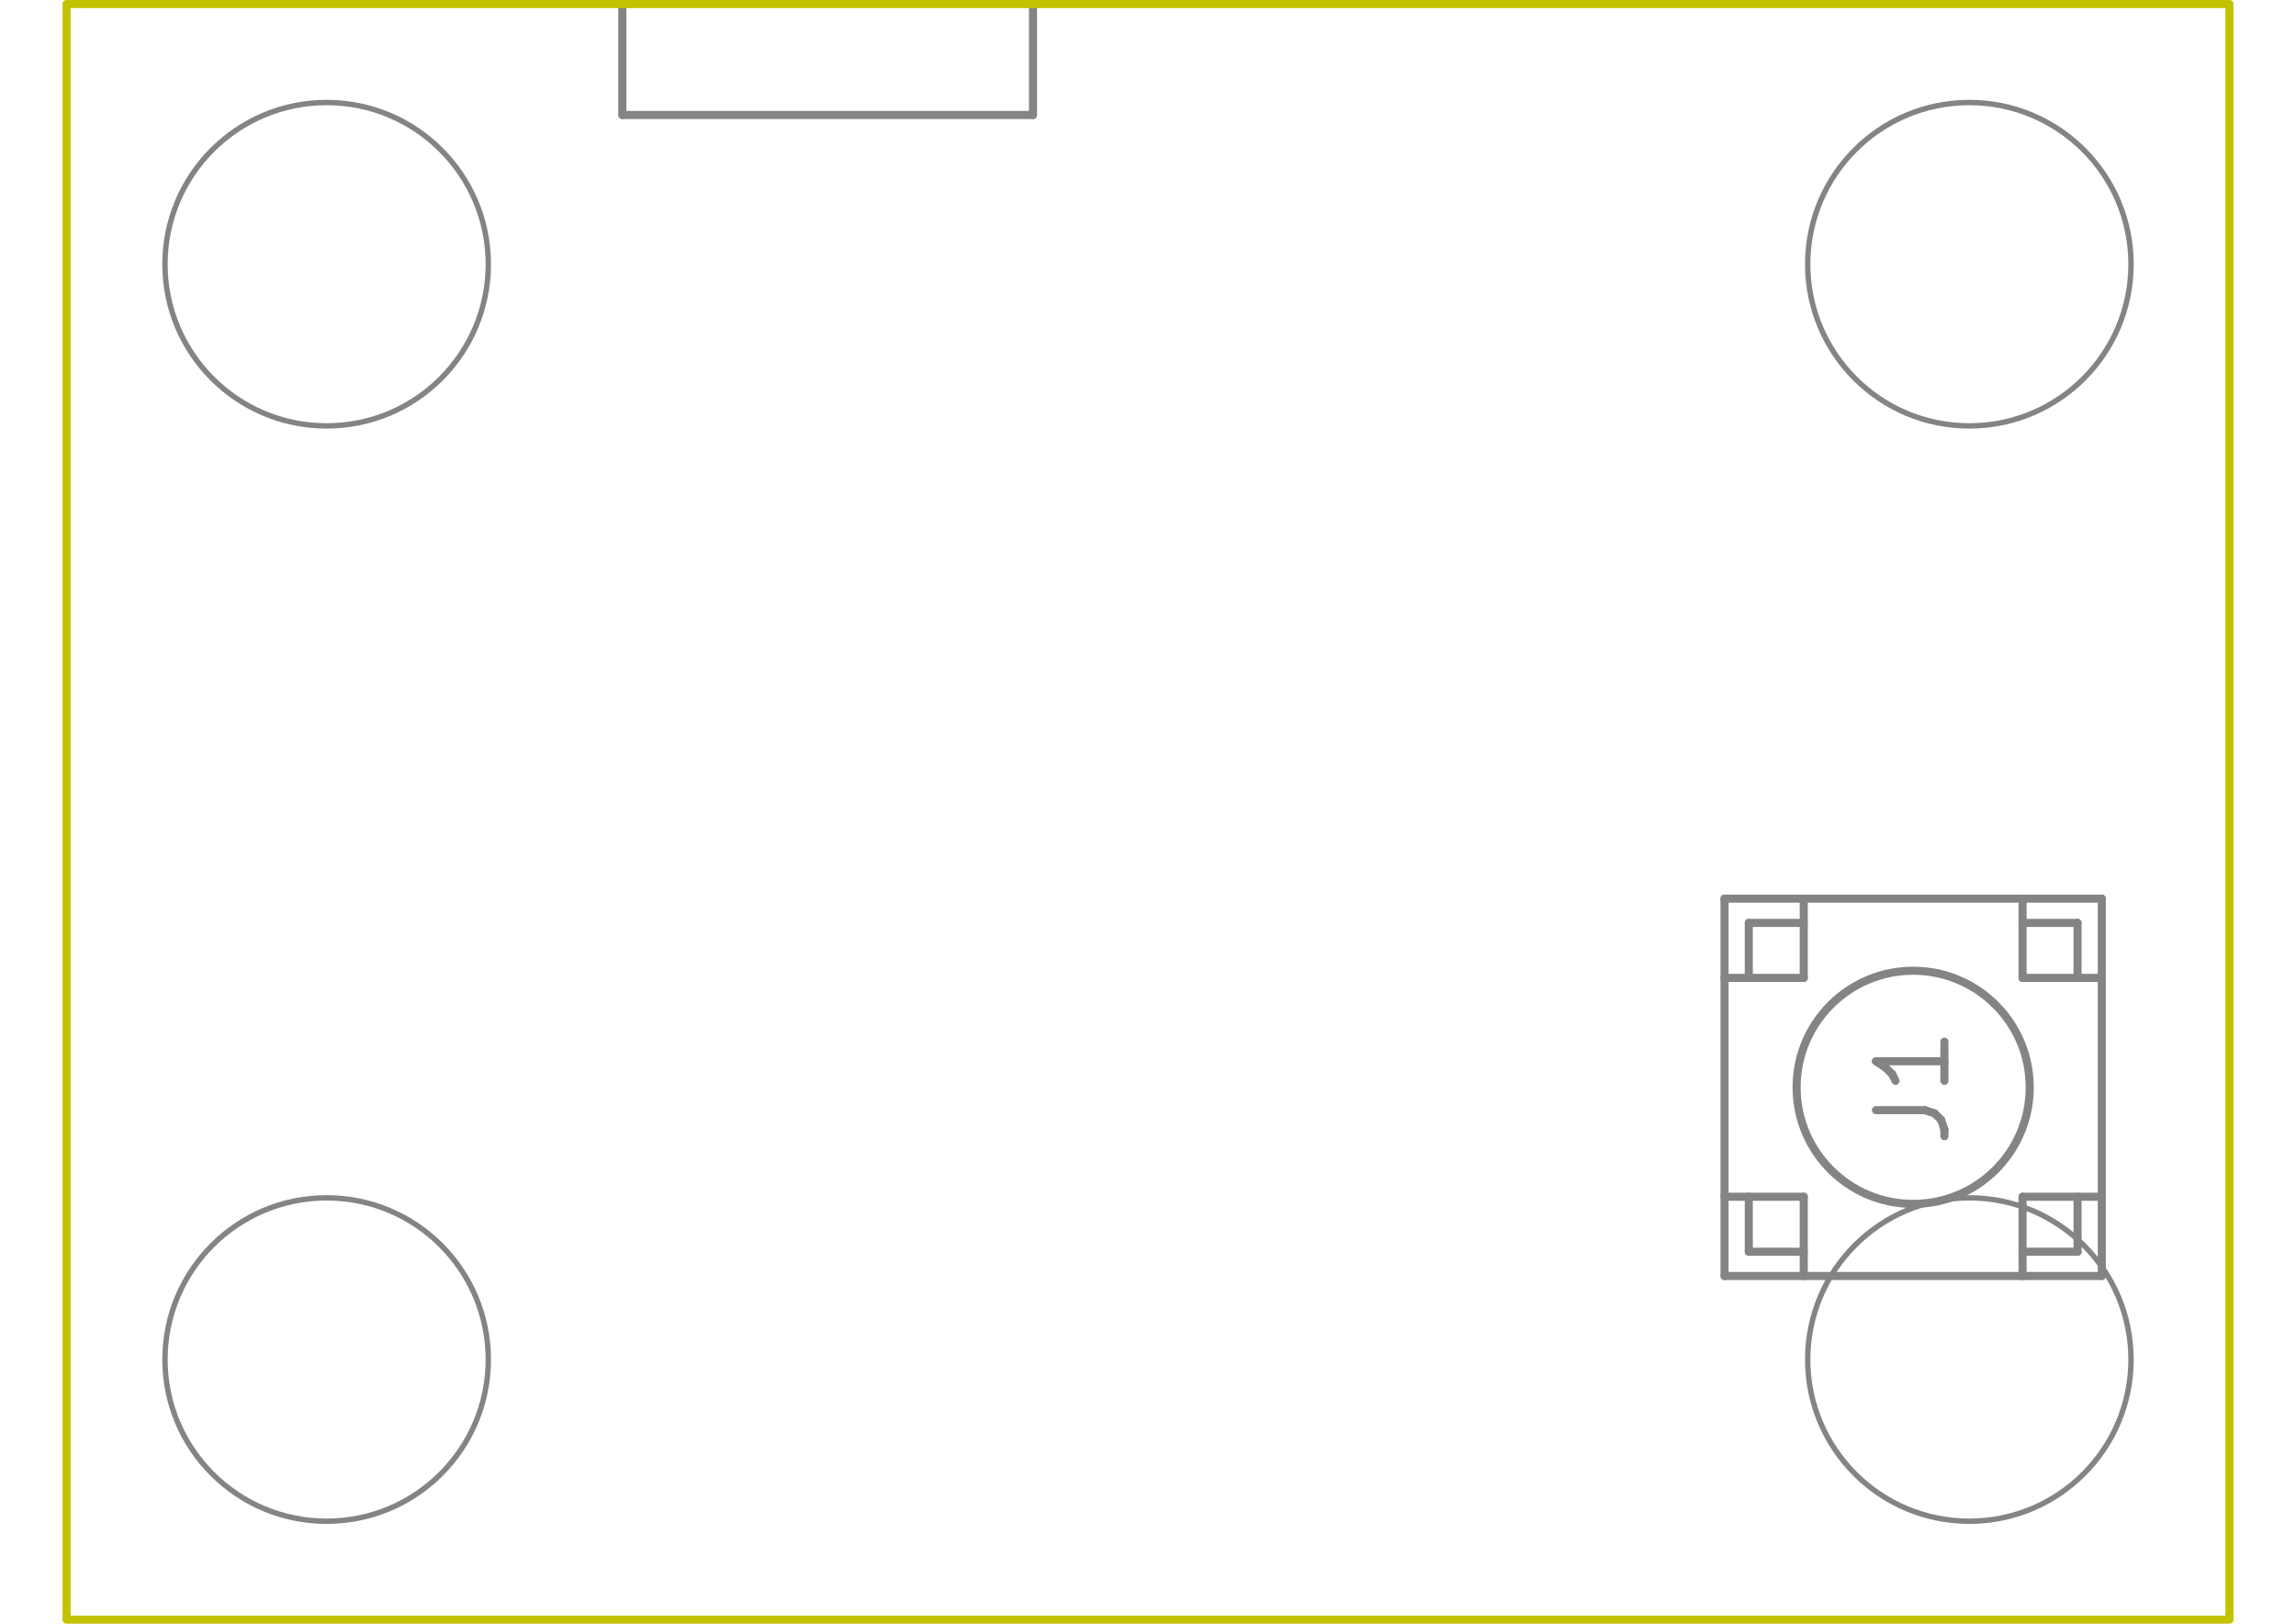
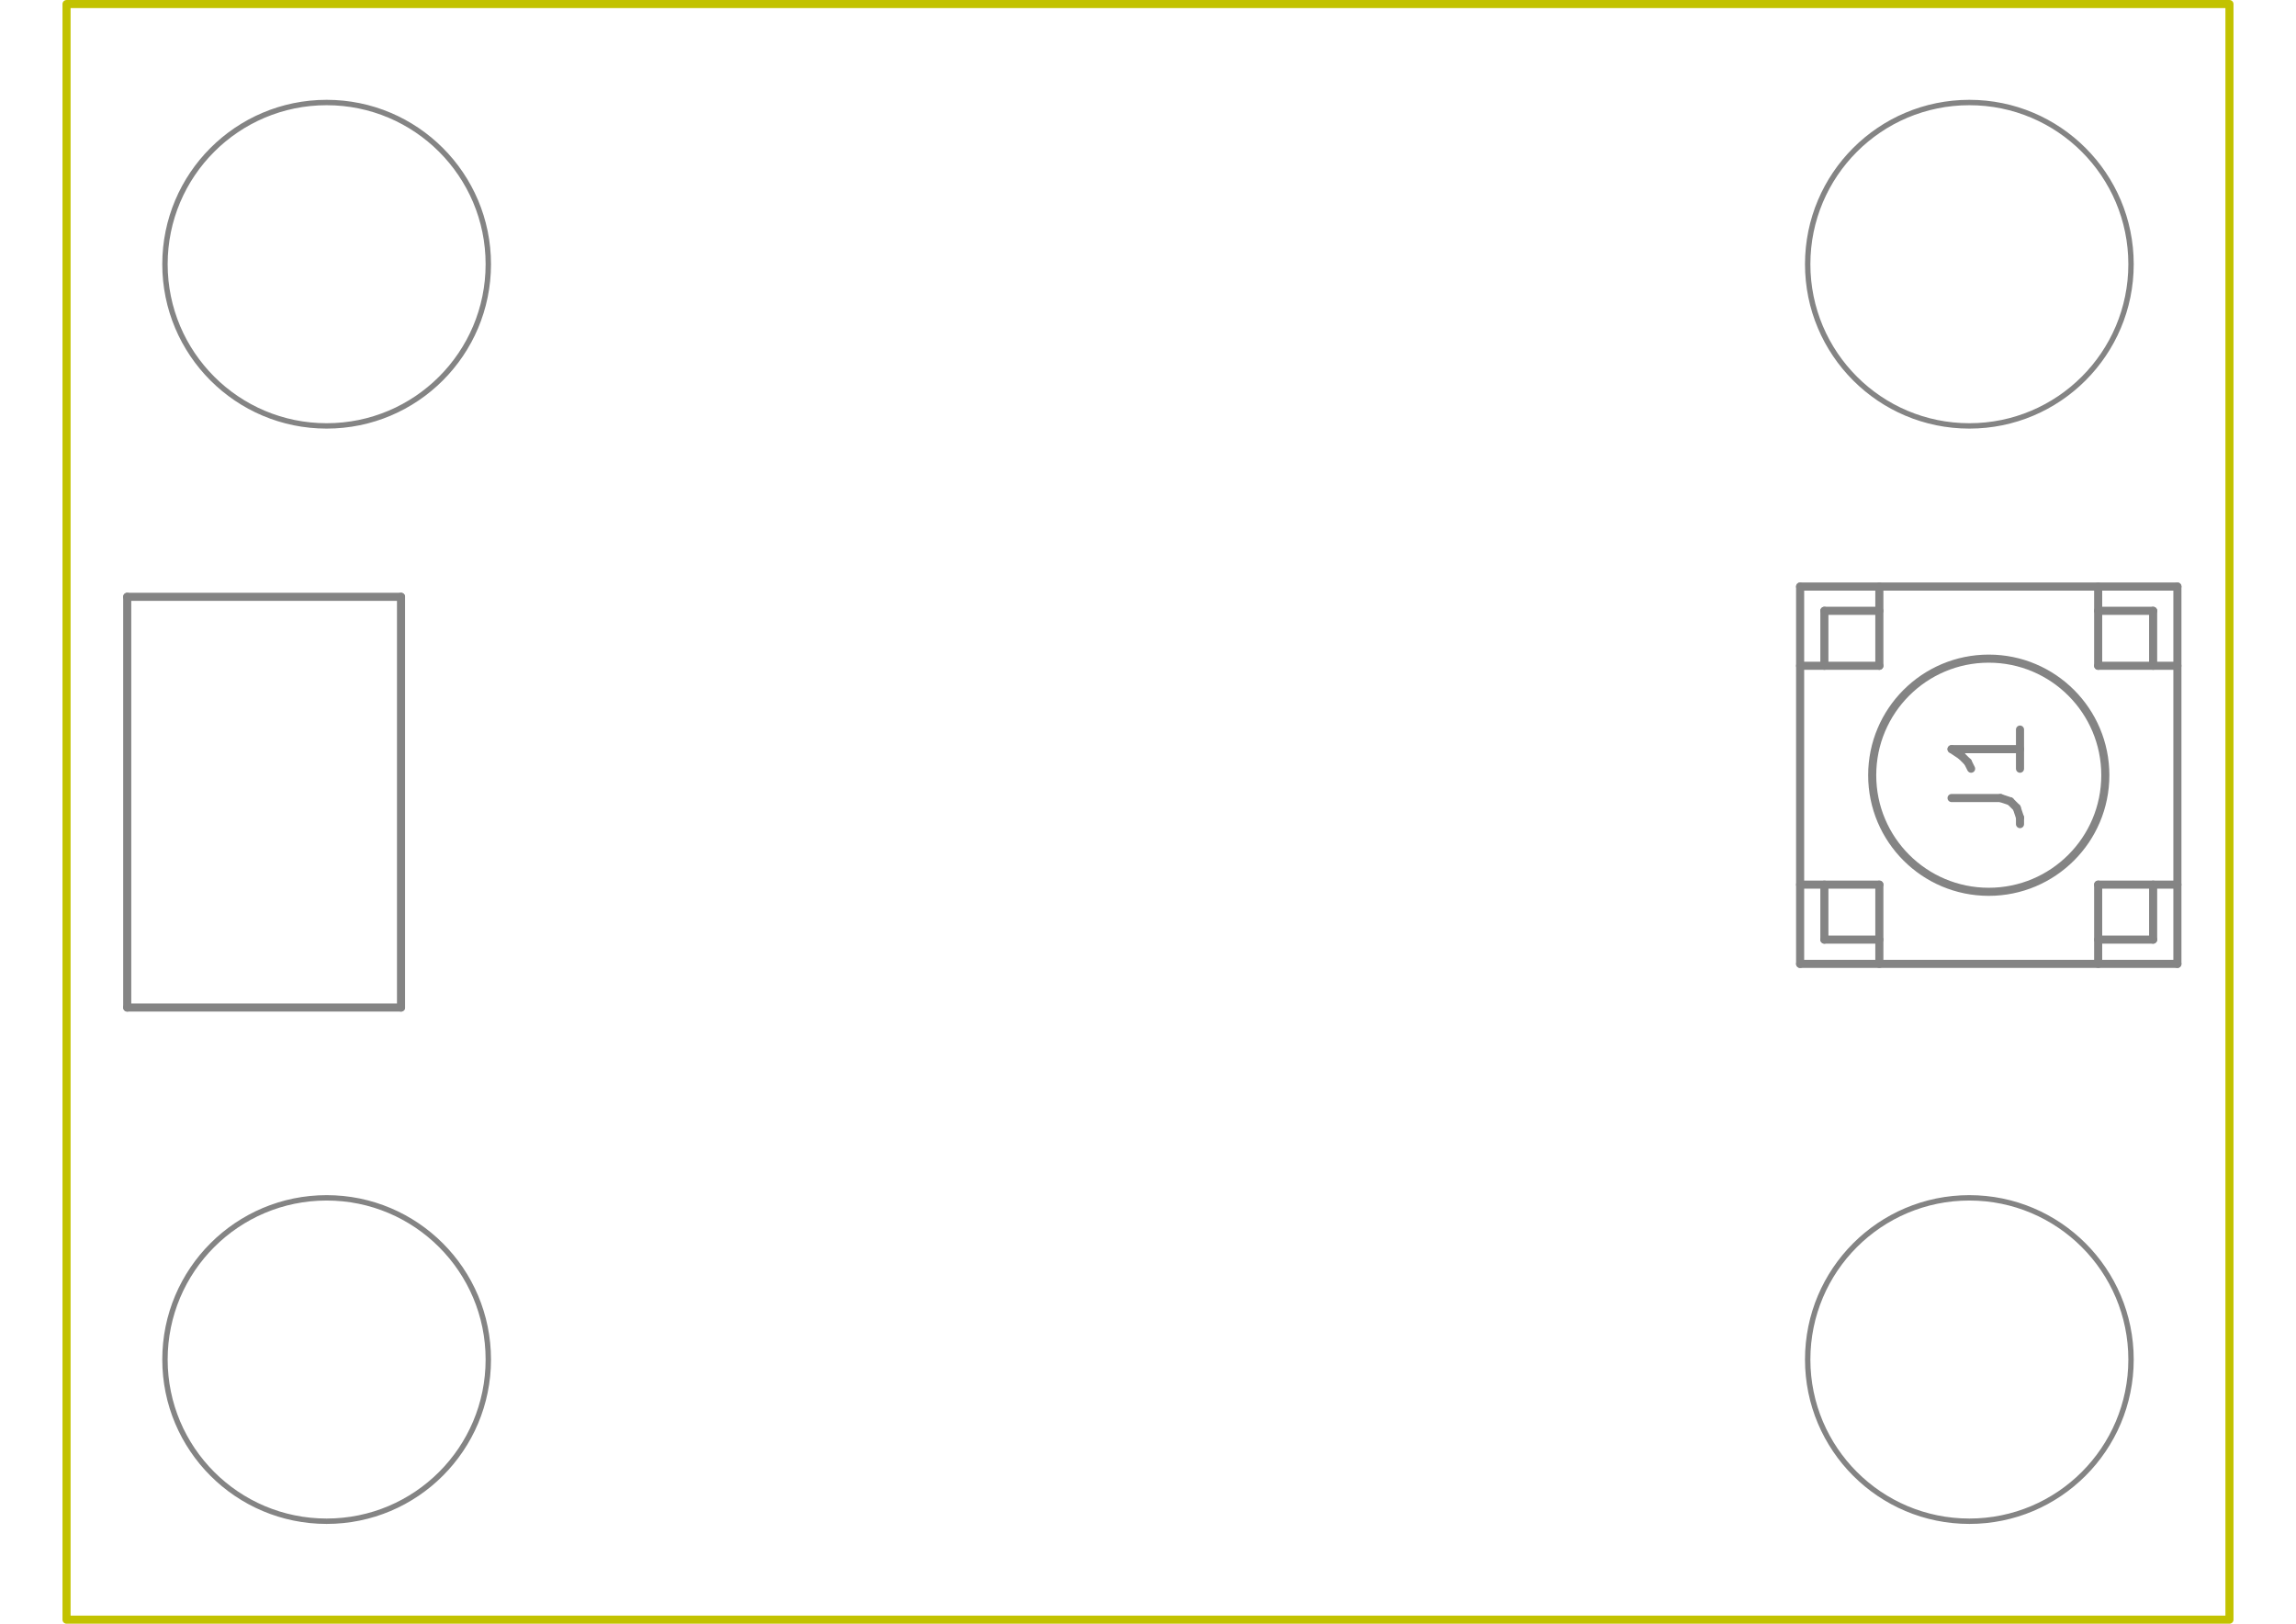
<svg xmlns="http://www.w3.org/2000/svg" version="1.1" width="297.002mm" height="210.007mm" viewBox="0 0 297.002 210.007">
  <g style="fill:#848484; fill-opacity:1;stroke:#848484; stroke-opacity:1; stroke-linecap:round; stroke-linejoin:round;" transform="translate(0 0) scale(1 1)">
</g>
  <g style="fill:none;  stroke:#848484; stroke-width:1.046; stroke-opacity:1;  stroke-linecap:round; stroke-linejoin:round;">
-     <g transform="rotate(-90 247.4804 140.628)">
-       <text x="247.48" y="145.055" textLength="16.545" font-size="11.805" lengthAdjust="spacingAndGlyphs" text-anchor="middle" opacity="0" stroke-opacity="0">J1</text>
+     <g transform="rotate(-90 257.2588 100.2629)">
+       <text x="257.259" y="104.69" textLength="16.545" font-size="11.805" lengthAdjust="spacingAndGlyphs" text-anchor="middle" opacity="0" stroke-opacity="0">J1</text>
    </g>
    <g class="stroked-text">
-       <path d="M242.668 143.579 L248.992 143.579 " />
-       <path d="M248.992 143.579 L250.257 144.001 " />
-       <path d="M250.257 144.001 L251.1 144.844 " />
-       <path d="M251.1 144.844 L251.522 146.109 " />
-       <path d="M251.522 146.109 L251.522 146.952 " />
-       <path d="M251.522 134.725 L251.522 139.785 " />
-       <path d="M251.522 137.255 L242.668 137.255 " />
-       <path d="M242.668 137.255 L243.933 138.098 " />
-       <path d="M243.933 138.098 L244.776 138.941 " />
-       <path d="M244.776 138.941 L245.198 139.785 " />
+       <path d="M252.446 103.214 L258.771 103.214 " />
+       <path d="M258.771 103.214 L260.036 103.636 " />
+       <path d="M260.036 103.636 L260.879 104.479 " />
+       <path d="M260.879 104.479 L261.3 105.744 " />
+       <path d="M261.3 105.744 L261.3 106.587 " />
+       <path d="M261.3 94.36 L261.3 99.42 " />
+       <path d="M261.3 96.89 L252.446 96.89 " />
+       <path d="M252.446 96.89 L253.711 97.733 " />
+       <path d="M253.711 97.733 L254.555 98.576 " />
+       <path d="M254.555 98.576 L254.976 99.42 " />
    </g>
-     <path d="M223.08 116.227 L223.08 165.029 " />
-     <path d="M223.08 154.78 L233.328 154.78 " />
-     <path d="M223.08 165.029 L271.881 165.029 " />
-     <path d="M226.217 119.365 L233.328 119.365 " />
-     <path d="M226.217 126.476 L226.217 119.365 " />
-     <path d="M226.217 154.78 L226.217 161.892 " />
-     <path d="M226.217 161.892 L233.328 161.892 " />
-     <path d="M233.328 116.227 L233.328 126.476 " />
-     <path d="M233.328 126.476 L223.08 126.476 " />
-     <path d="M233.328 154.78 L233.328 165.029 " />
-     <path d="M261.633 126.476 L261.633 116.227 " />
-     <path d="M261.633 154.78 L261.633 165.029 " />
-     <path d="M268.744 119.365 L261.633 119.365 " />
-     <path d="M268.744 126.476 L268.744 119.365 " />
-     <path d="M268.744 161.892 L261.633 161.892 " />
-     <path d="M268.744 161.892 L268.744 154.78 " />
-     <path d="M271.881 116.227 L223.08 116.227 " />
-     <path d="M271.881 126.476 L261.633 126.476 " />
-     <path d="M271.881 154.78 L261.633 154.78 " />
-     <path d="M271.881 165.029 L271.881 116.227 " />
-     <circle cx="247.48" cy="140.628" r="15.078" />
-     <path d="M80.502 -20.546 L133.626 -20.546 " />
-     <path d="M80.502 14.87 L80.502 -20.546 " />
-     <path d="M133.626 -20.546 L133.626 14.87 " />
-     <path d="M133.626 14.87 L80.502 14.87 " />
+     <path d="M232.858 75.862 L232.858 124.664 " />
+     <path d="M232.858 114.415 L243.106 114.415 " />
+     <path d="M232.858 124.664 L281.66 124.664 " />
+     <path d="M235.995 78.999 L243.106 78.999 " />
+     <path d="M235.995 86.11 L235.995 78.999 " />
+     <path d="M235.995 114.415 L235.995 121.526 " />
+     <path d="M235.995 121.526 L243.106 121.526 " />
+     <path d="M243.106 75.862 L243.106 86.11 " />
+     <path d="M243.106 86.11 L232.858 86.11 " />
+     <path d="M243.106 114.415 L243.106 124.664 " />
+     <path d="M271.411 86.11 L271.411 75.862 " />
+     <path d="M271.411 114.415 L271.411 124.664 " />
+     <path d="M278.522 78.999 L271.411 78.999 " />
+     <path d="M278.522 86.11 L278.522 78.999 " />
+     <path d="M278.522 121.526 L271.411 121.526 " />
+     <path d="M278.522 121.526 L278.522 114.415 " />
+     <path d="M281.66 75.862 L232.858 75.862 " />
+     <path d="M281.66 86.11 L271.411 86.11 " />
+     <path d="M281.66 114.415 L271.411 114.415 " />
+     <path d="M281.66 124.664 L281.66 75.862 " />
+     <circle cx="257.259" cy="100.263" r="15.078" />
  </g>
  <g style="fill:none;  stroke:#848484; stroke-width:0.697; stroke-opacity:1;  stroke-linecap:round; stroke-linejoin:round;">
    <circle cx="42.253" cy="175.835" r="20.913" />
    <circle cx="254.749" cy="34.172" r="20.913" />
    <circle cx="254.749" cy="175.835" r="20.913" />
    <circle cx="42.253" cy="34.172" r="20.913" />
+   </g>
+   <g style="fill:none;  stroke:#848484; stroke-width:1.046; stroke-opacity:1;  stroke-linecap:round; stroke-linejoin:round;">
+     <path d="M16.458 77.187 L51.874 77.187 " />
+     <path d="M16.458 130.311 L16.458 77.187 " />
+     <path d="M51.874 77.187 L51.874 130.311 " />
+     <path d="M51.874 130.311 L16.458 130.311 " />
  </g>
  <g>
    <g>
      <g style="fill:#C2C200; fill-opacity:1;stroke:#C2C200; stroke-opacity:1; stroke-linecap:round; stroke-linejoin:round;" transform="translate(0 0) scale(1 1)">
        <path style="fill:none;  stroke:#C2C200; stroke-width:1.046; stroke-opacity:1;  stroke-linecap:round; stroke-linejoin:round;fill:none" d="M 8.608,0.526 288.394,0.526 288.394,209.481 8.608,209.481 Z" />
      </g>
    </g>
  </g>
</svg>
